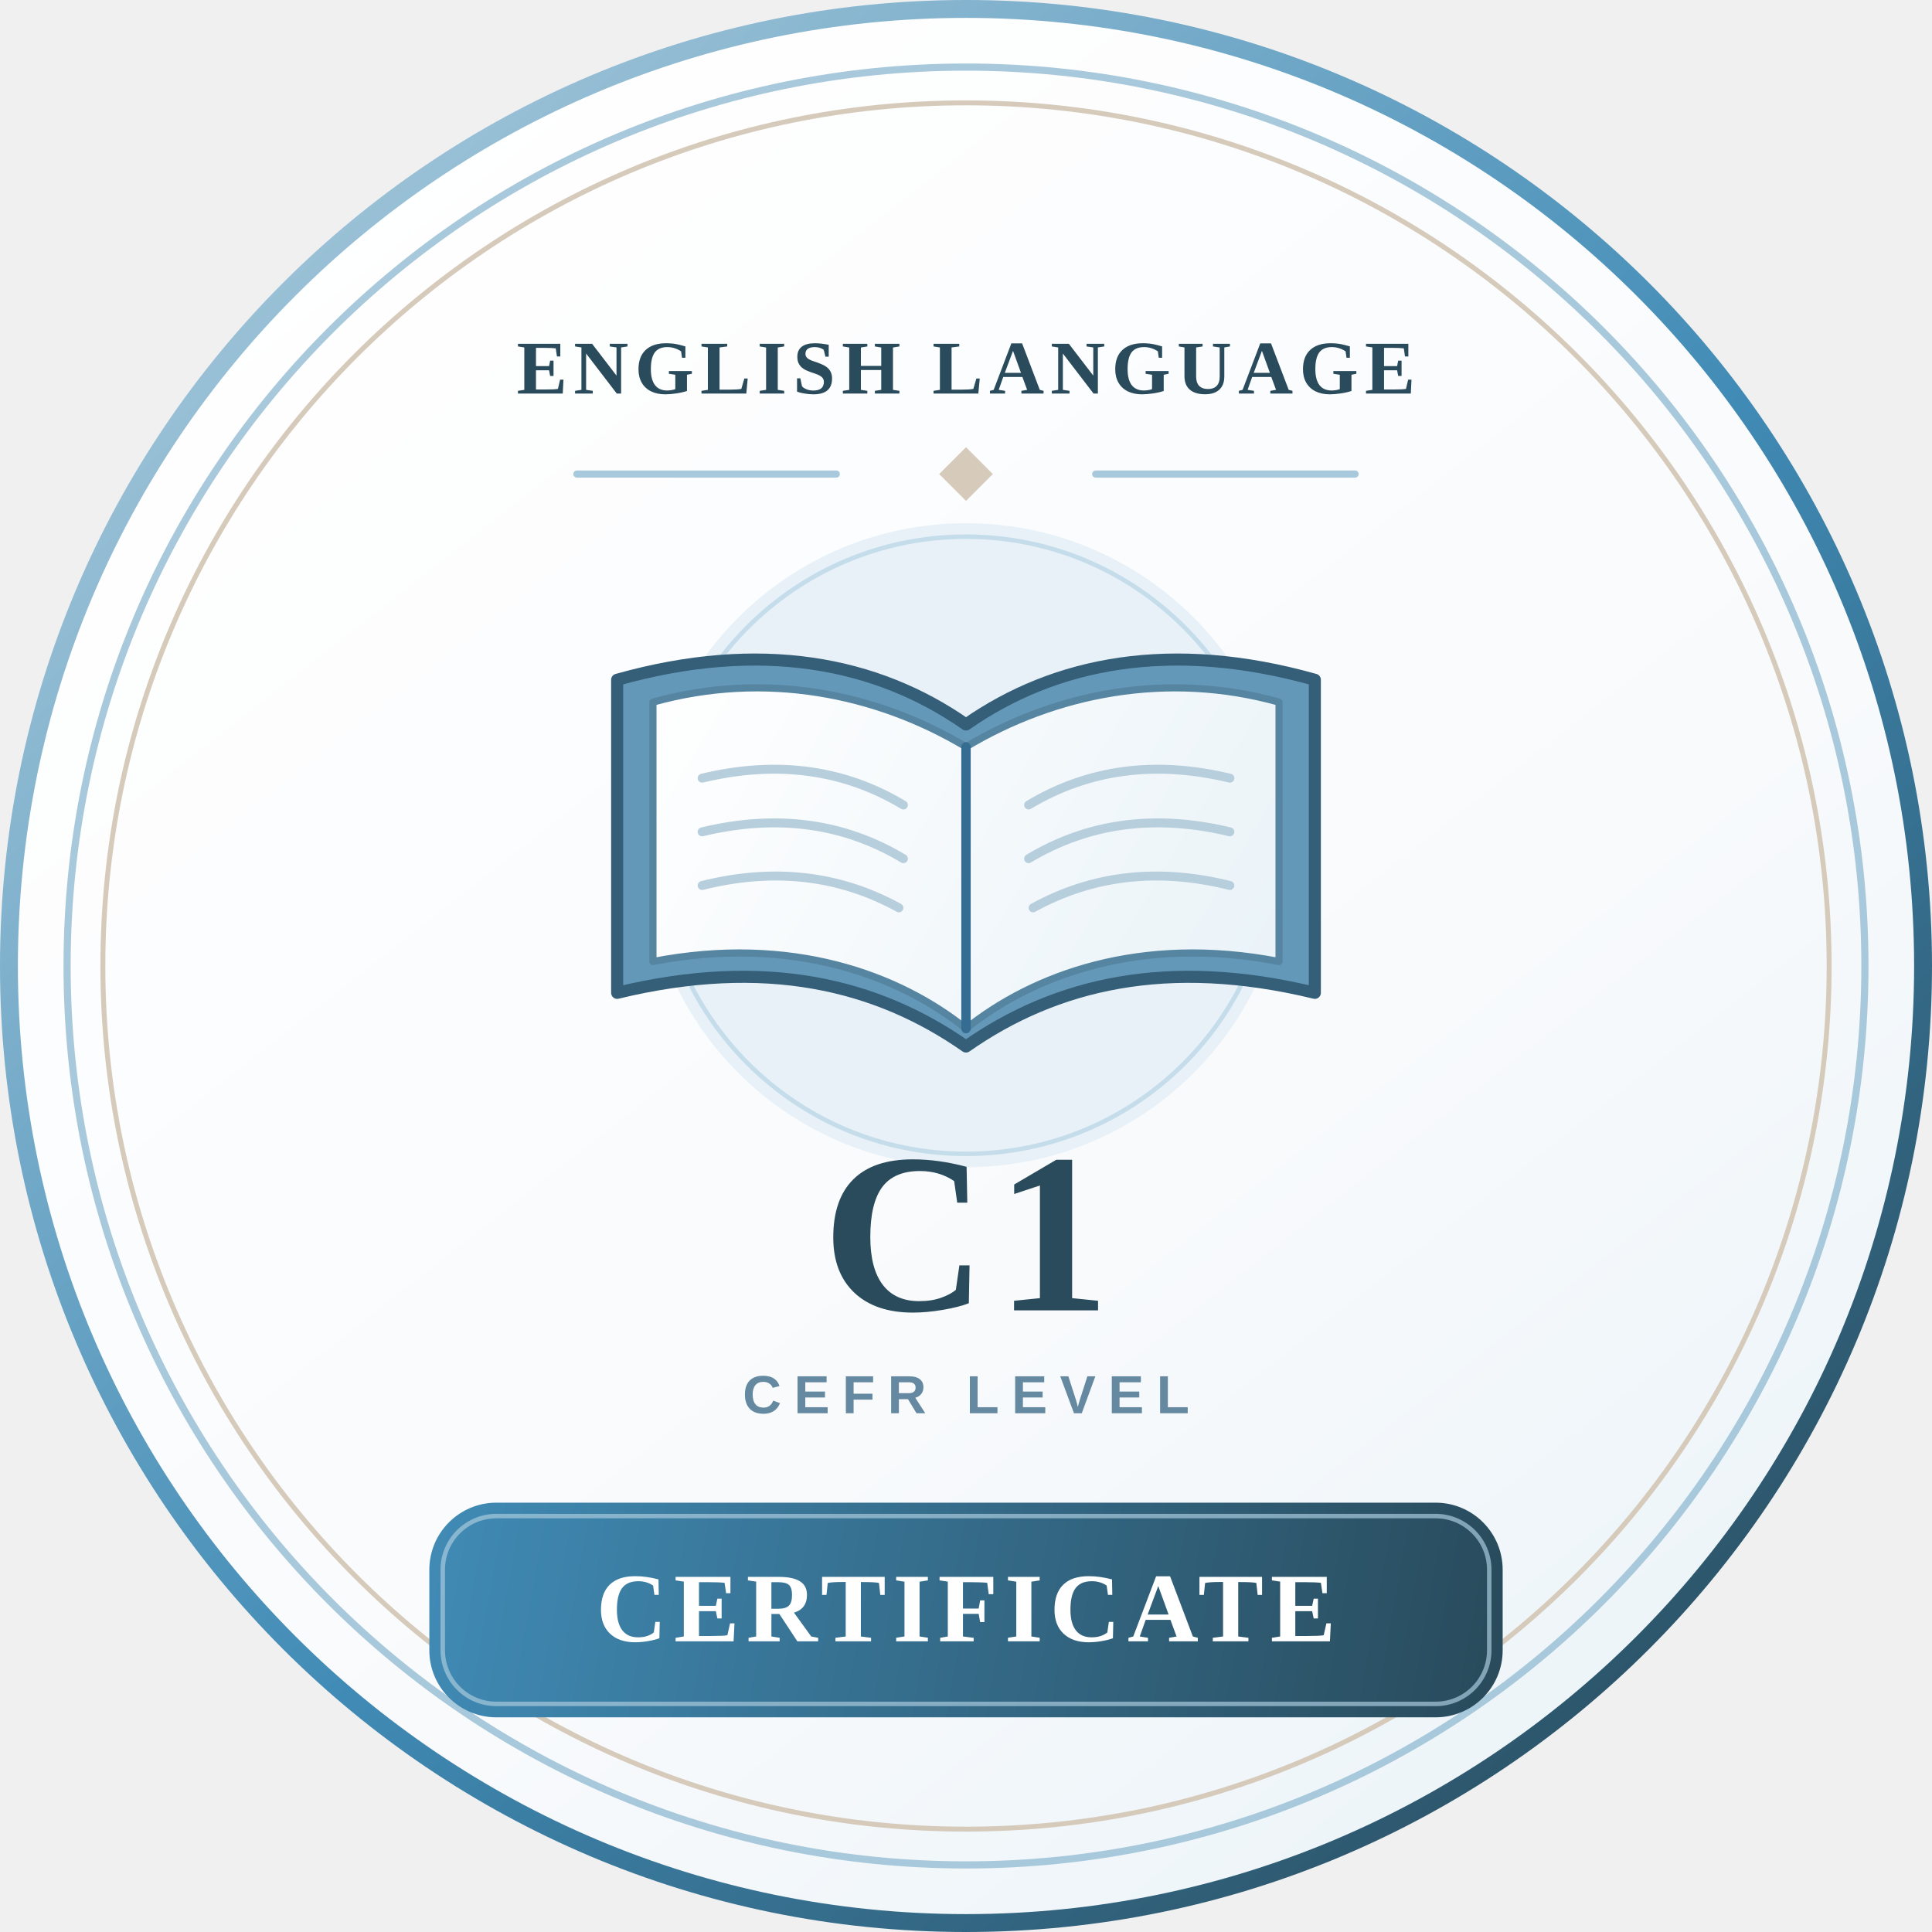
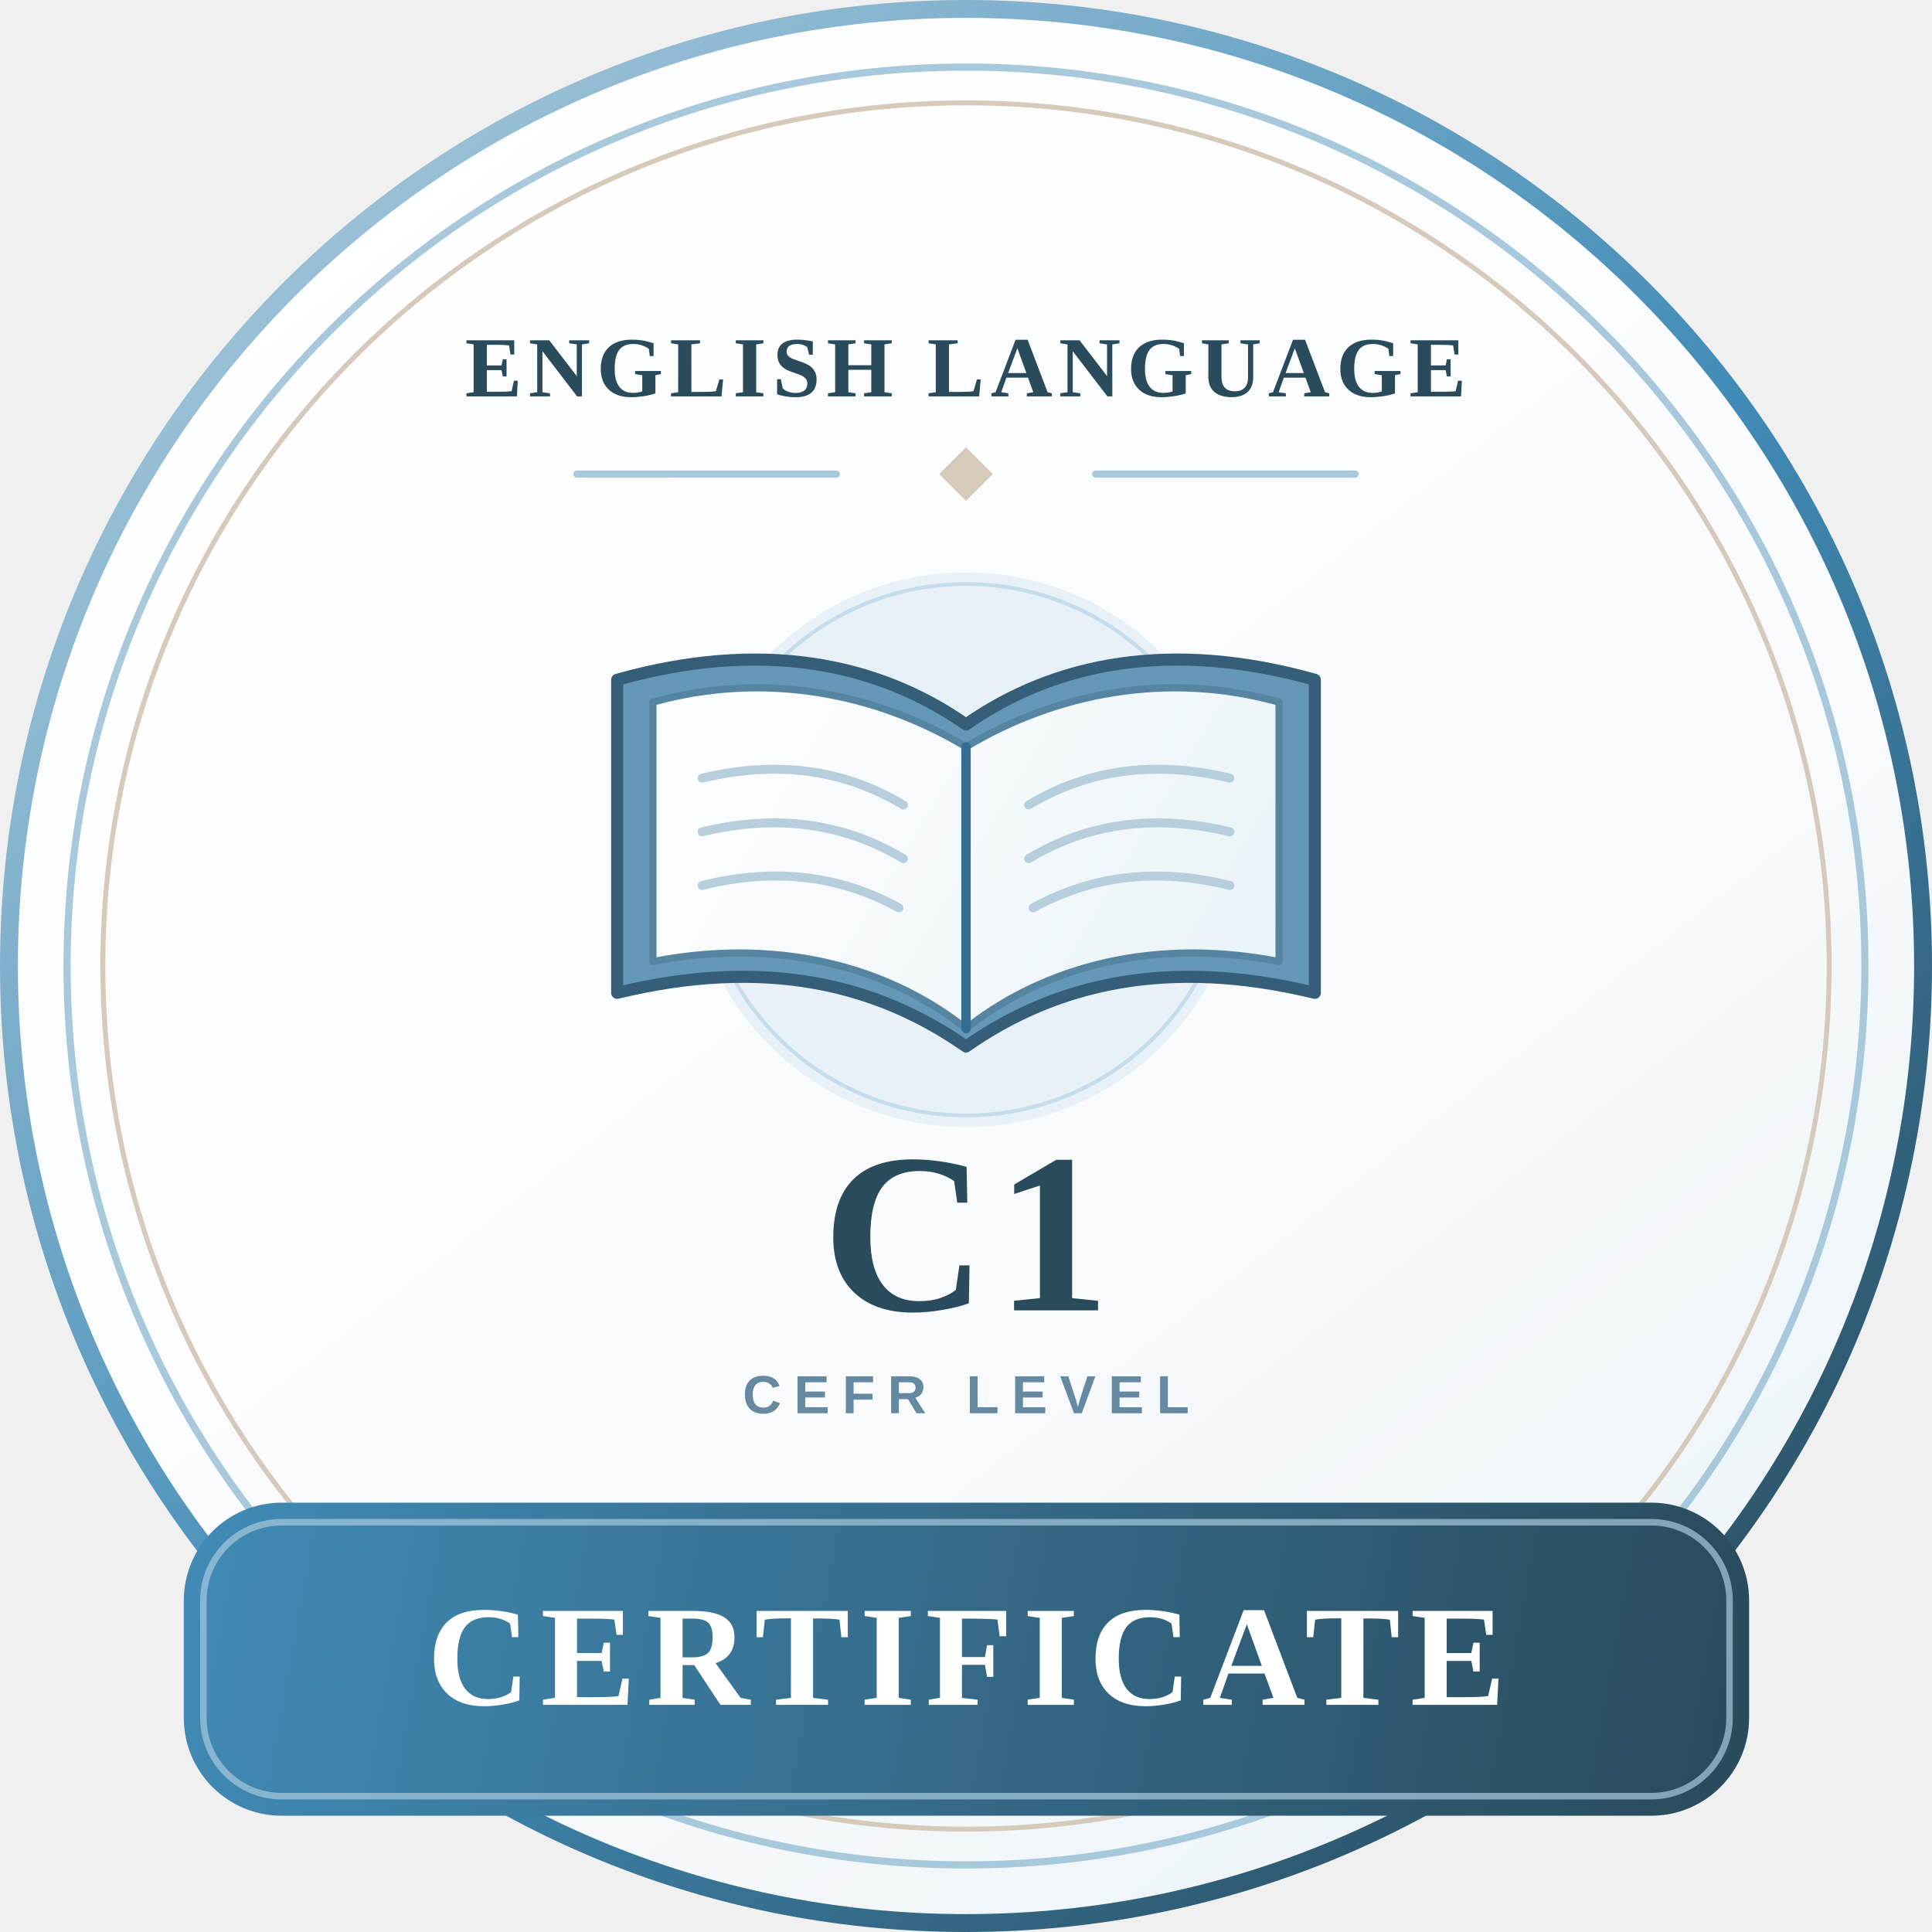
- <svg xmlns="http://www.w3.org/2000/svg" width="432" height="432" viewBox="24 24 432 432" role="img" aria-labelledby="badge-title badge-description">
+ <svg xmlns="http://www.w3.org/2000/svg" width="432" height="432" viewBox="24 24 432 432">
  <defs>
    <linearGradient id="sealFill" x1="96" y1="53" x2="402" y2="444" gradientUnits="userSpaceOnUse">
      <stop offset="0" stop-color="#FFFFFF" />
      <stop offset="0.62" stop-color="#F8FAFC" />
      <stop offset="1" stop-color="#EAF3F8" />
    </linearGradient>
    <linearGradient id="circleEdge" x1="65" y1="52" x2="414" y2="428" gradientUnits="userSpaceOnUse">
      <stop offset="0" stop-color="#A8C9DB" />
      <stop offset="0.55" stop-color="#408BB6" />
      <stop offset="1" stop-color="#294B5C" />
    </linearGradient>
    <linearGradient id="bookPaper" x1="170" y1="172" x2="302" y2="251" gradientUnits="userSpaceOnUse">
      <stop offset="0" stop-color="#FFFFFF" />
      <stop offset="1" stop-color="#EAF3F8" />
    </linearGradient>
-     <linearGradient id="certificateBar" x1="119" y1="365" x2="356" y2="408" gradientUnits="userSpaceOnUse">
+     <linearGradient id="certificateBar" x1="63.644" y1="367.292" x2="409.269" y2="430" gradientUnits="userSpaceOnUse">
      <stop offset="0" stop-color="#408BB6" />
      <stop offset="1" stop-color="#294B5C" />
    </linearGradient>
  </defs>
  <circle cx="240" cy="240" r="214" fill="url(#sealFill)" stroke="url(#circleEdge)" stroke-width="4" />
  <circle cx="240" cy="240" r="201" fill="none" stroke="#A8C9DB" stroke-width="1.6" />
  <circle cx="240" cy="240" r="193" fill="none" stroke="#D6CABB" stroke-width="1.1" />
-   <text x="240" y="112" text-anchor="middle" font-family="Georgia, 'Times New Roman', serif" font-size="17" font-weight="700" letter-spacing="1.4" fill="#294B5C">ENGLISH LANGUAGE</text>
+   <text x="239.911" y="112.635" text-anchor="middle" font-family="Georgia, 'Times New Roman', serif" font-size="19.166px" font-weight="700" letter-spacing="1.4" fill="#294b5c">ENGLISH LANGUAGE
+     </text>
  <path d="M153 130 H211 M269 130 H327" stroke="#A8C9DB" stroke-width="1.6" stroke-linecap="round" />
  <path d="M240 124 L246 130 L240 136 L234 130 Z" fill="#D6CABB" />
-   <circle cx="240" cy="213" r="72" fill="#E7F1F7" />
-   <circle cx="240" cy="213" r="69" fill="none" stroke="#C5DDEB" stroke-width="1" />
-   <path d="M240 186 C220 172 194 167 162 176 L162 246 C195 238 220 244 240 258 C260 244 285 238 318 246 L318 176 C286 167 260 172 240 186 Z" fill="#6498B8" stroke="#355E78" stroke-width="2.7" stroke-linejoin="round" />
-   <path d="M240 191 C220 179 195 174 170 181 L170 239 C201 233 225 242 240 254 Z" fill="url(#bookPaper)" stroke="#5685A1" stroke-width="1.6" stroke-linejoin="round" />
-   <path d="M240 191 C260 179 285 174 310 181 L310 239 C279 233 255 242 240 254 Z" fill="url(#bookPaper)" stroke="#5685A1" stroke-width="1.6" stroke-linejoin="round" />
-   <path d="M240 191 V254" fill="none" stroke="#356C91" stroke-width="2.1" stroke-linecap="round" />
-   <g fill="none" stroke="#B7CEDC" stroke-width="2" stroke-linecap="round">
-     <path d="M181 198 Q206 192 226 204 M181 210 Q206 204 226 216 M181 222 Q205 216 225 227" />
-     <path d="M299 198 Q274 192 254 204 M299 210 Q274 204 254 216 M299 222 Q275 216 255 227" />
+   <circle cx="240" cy="214" r="62" fill="#e7f1f7" />
+   <circle cx="240" cy="214" r="59.417" fill="none" stroke="#c5ddeb" stroke-width="0.861" />
+   <path d="m 240,186 c -20,-14 -46,-19 -78,-10 v 70 c 33,-8 58,-2 78,12 20,-14 45,-20 78,-12 v -70 c -32,-9 -58,-4 -78,10 z" fill="#6498b8" stroke="#355e78" stroke-width="2.7" stroke-linejoin="round" />
+   <path d="m 240,191 c -20,-12 -45,-17 -70,-10 v 58 c 31,-6 55,3 70,15 z" fill="url(#bookPaper)" stroke="#5685a1" stroke-width="1.6" stroke-linejoin="round" />
+   <path d="m 240,191 c 20,-12 45,-17 70,-10 v 58 c -31,-6 -55,3 -70,15 z" fill="url(#bookPaper)" stroke="#5685a1" stroke-width="1.6" stroke-linejoin="round" />
+   <path d="m 240,191 v 63" fill="none" stroke="#356c91" stroke-width="2.1" stroke-linecap="round" />
+   <g fill="none" stroke="#b7cedc" stroke-width="2" stroke-linecap="round">
+     <path d="m 181,198 q 25,-6 45,6 m -45,6 q 25,-6 45,6 m -45,6 q 24,-6 44,5" />
+     <path d="m 299,198 q -25,-6 -45,6 m 45,6 q -25,-6 -45,6 m 45,6 q -24,-6 -44,5" />
  </g>
-   <text x="240" y="317" text-anchor="middle" font-family="Georgia, 'Times New Roman', serif" font-size="51" font-weight="700" letter-spacing="2" fill="#294B5C">C1</text>
-   <text x="240" y="340" text-anchor="middle" font-family="Arial, Helvetica, sans-serif" font-size="12" font-weight="700" letter-spacing="2.8" fill="#6489A0">CEFR LEVEL</text>
-   <rect x="120" y="360" width="240" height="48" rx="15" fill="url(#certificateBar)" />
-   <rect x="123" y="363" width="234" height="42" rx="12" fill="none" stroke="#A8C9DB" stroke-width="1" opacity=".7" />
-   <text x="240" y="391" text-anchor="middle" font-family="Georgia, 'Times New Roman', serif" font-size="22" font-weight="700" letter-spacing="1.5" fill="#FFFFFF">CERTIFICATE</text>
+   <text x="240" y="317" text-anchor="middle" font-family="Georgia, 'Times New Roman', serif" font-size="51" font-weight="700" letter-spacing="2" fill="#294B5C">C1
+     </text>
+   <text x="240" y="340" text-anchor="middle" font-family="Arial, Helvetica, sans-serif" font-size="12" font-weight="700" letter-spacing="2.8" fill="#6489A0">CEFR LEVEL
+     </text>
+   <rect x="65.103" y="360" width="350" height="70" rx="21.875" fill="url(#certificateBar)" />
+   <rect x="69.478" y="364.375" width="341.25" height="61.25" rx="17.5" fill="none" stroke="#a8c9db" stroke-width="1.458" opacity="0.7" />
+   <text x="240.103" y="405.208" text-anchor="middle" font-family="Georgia, 'Times New Roman', serif" font-size="32.083" font-weight="700" letter-spacing="2.188" fill="#ffffff">CERTIFICATE
+     </text>
</svg>
